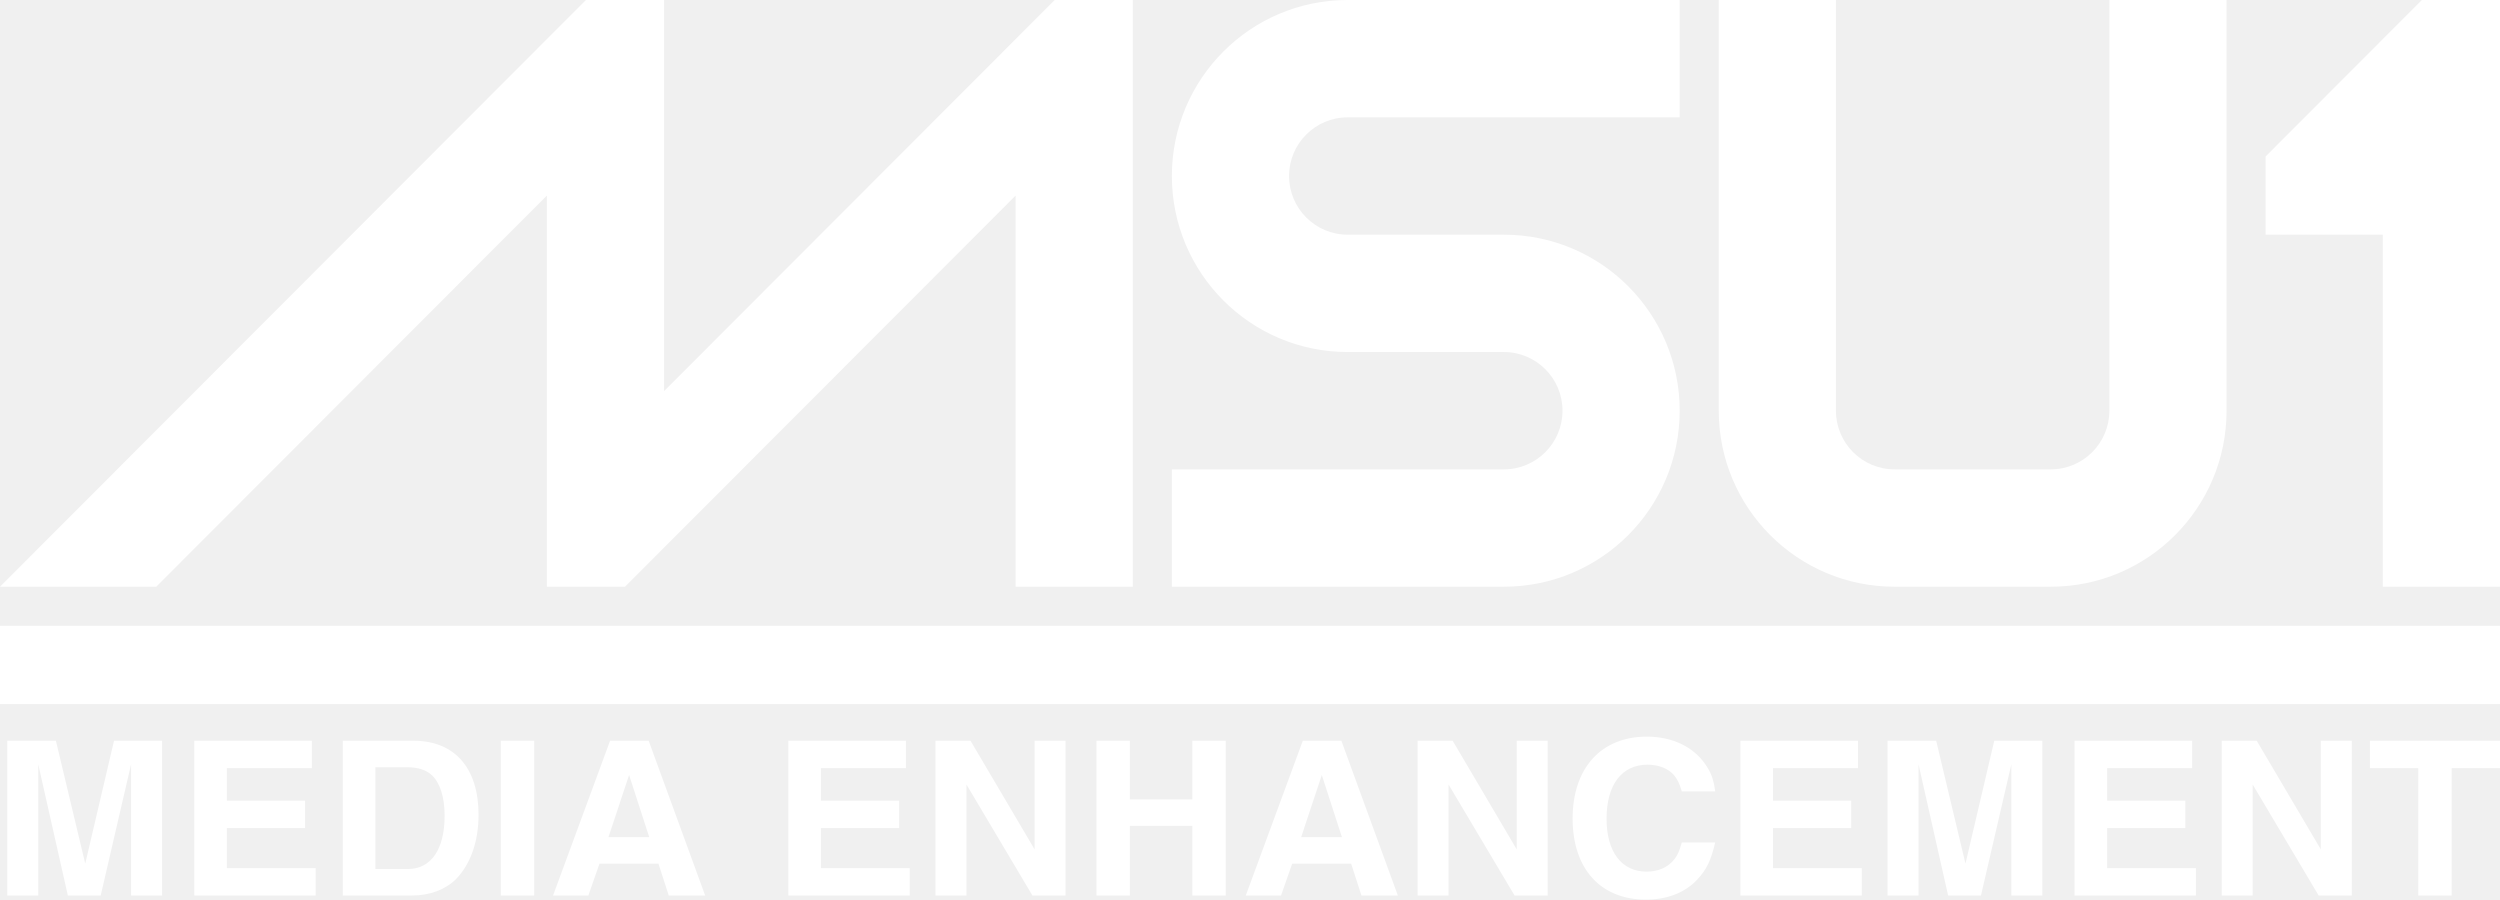
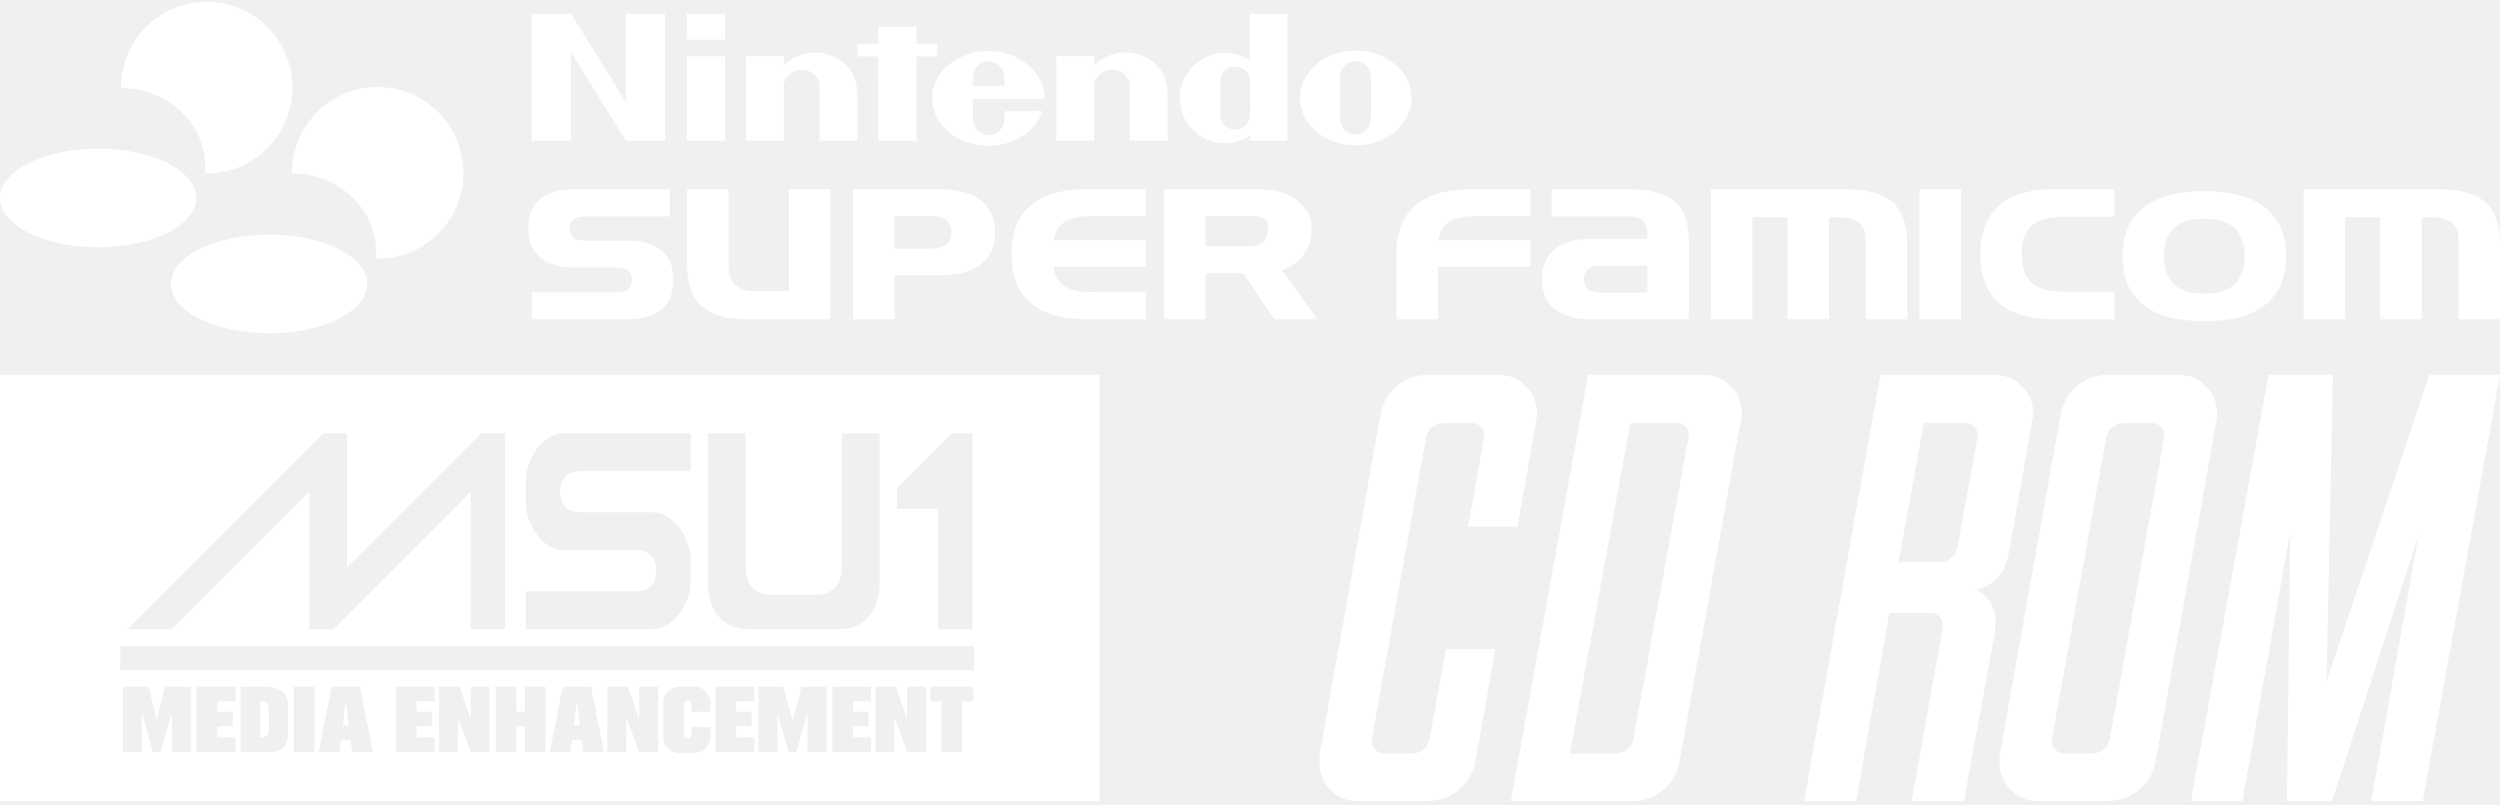
- <svg xmlns="http://www.w3.org/2000/svg" viewBox="0 0 264 95">
-   <path style="fill-opacity: 1; fill-rule: evenodd; stroke: rgb(0, 0, 0); stroke-width: 0; stroke-miterlimit: 4; stroke-opacity: 1; stroke-dasharray: none; fill: rgb(255, 255, 255);" d="M 61.875 0 L 0 61.957 L 16.5 61.957 L 57.75 20.652 L 57.75 61.957 L 66 61.957 L 107.25 20.652 L 107.25 61.957 L 119.625 61.957 L 119.625 0 L 111.375 0 L 70.125 41.304 L 70.125 0 L 61.875 0 Z M 142.313 0 C 132.062 0 123.75 8.323 123.75 18.587 C 123.75 28.851 132.062 37.174 142.313 37.174 L 158.813 37.174 C 162.228 37.174 165 39.95 165 43.37 C 165 46.79 162.228 49.565 158.813 49.565 L 123.75 49.565 L 123.75 61.957 L 158.813 61.957 C 169.063 61.957 177.375 53.634 177.375 43.37 C 177.375 33.106 169.063 24.783 158.813 24.783 L 142.313 24.783 C 138.897 24.783 136.125 22.007 136.125 18.587 C 136.125 15.167 138.897 12.391 142.313 12.391 L 177.375 12.391 L 177.375 0 L 142.313 0 Z M 181.5 0 L 181.5 43.37 C 181.5 53.634 189.812 61.957 200.063 61.957 L 216.563 61.957 C 226.813 61.957 235.125 53.634 235.125 43.37 L 235.125 0 L 222.75 0 L 222.75 43.37 C 222.75 46.79 219.978 49.565 216.563 49.565 L 200.063 49.565 C 196.647 49.565 193.875 46.79 193.875 43.37 L 193.875 0 L 181.5 0 Z M 255.75 0 L 239.25 16.522 L 239.25 24.783 L 251.625 24.783 L 251.625 61.957 L 264 61.957 L 264 0 L 255.75 0 Z" id="path3758" />
-   <path style="fill-opacity: 1; stroke: rgb(0, 0, 0); stroke-width: 0; stroke-linecap: butt; stroke-linejoin: miter; stroke-miterlimit: 4; stroke-opacity: 1; stroke-dasharray: none; fill: rgb(255, 255, 255);" d="M 0 66.087 L 0 74.348 L 264 74.348 L 264 66.087 Z" id="path3798" />
-   <path d="M 17.115 78.222 L 12.041 78.222 L 9.001 91.2 L 5.903 78.222 L 0.767 78.222 L 0.767 94.566 L 4.038 94.566 L 4.038 80.704 L 7.165 94.566 L 10.634 94.566 L 13.843 80.704 L 13.843 94.566 L 17.115 94.566 L 17.115 78.222" id="path3806" style="fill: rgb(255, 255, 255);" />
-   <path d="M 32.934 78.222 L 20.518 78.222 L 20.518 94.566 L 33.334 94.566 L 33.334 91.675 L 23.958 91.675 L 23.958 87.441 L 32.216 87.441 L 32.216 84.55 L 23.958 84.55 L 23.958 81.114 L 32.934 81.114 L 32.934 78.222" id="path3808" style="fill: rgb(255, 255, 255);" />
-   <path d="M 36.197 94.566 L 43.511 94.566 C 45.375 94.566 47.009 93.951 48.126 92.86 C 49.677 91.291 50.535 88.875 50.535 86.053 C 50.535 81.093 48.015 78.222 43.655 78.222 L 36.197 78.222 L 36.197 94.566 M 39.641 81.023 L 43.024 81.023 C 44.171 81.023 45.033 81.32 45.635 81.886 C 46.493 82.729 46.951 84.212 46.951 86.144 C 46.951 89.696 45.519 91.766 43.082 91.766 L 39.641 91.766 L 39.641 81.023" id="path3810" style="fill: rgb(255, 255, 255);" />
-   <path d="M 56.409 78.222 L 52.883 78.222 L 52.883 94.566 L 56.409 94.566 L 56.409 78.222" id="path3812" style="fill: rgb(255, 255, 255);" />
-   <path d="M 63.306 91.2 L 69.531 91.2 L 70.62 94.566 L 74.465 94.566 L 68.5 78.222 L 64.424 78.222 L 58.402 94.566 L 62.131 94.566 L 63.306 91.2 M 66.433 81.841 L 68.558 88.399 L 64.255 88.399 L 66.433 81.841" id="path3814" style="fill: rgb(255, 255, 255);" />
-   <path d="M 95.663 78.222 L 83.247 78.222 L 83.247 94.566 L 96.067 94.566 L 96.067 91.675 L 86.687 91.675 L 86.687 87.441 L 94.949 87.441 L 94.949 84.55 L 86.687 84.55 L 86.687 81.114 L 95.663 81.114 L 95.663 78.222" id="path3816" style="fill: rgb(255, 255, 255);" />
-   <path d="M 109.255 89.696 L 102.486 78.222 L 98.785 78.222 L 98.785 94.566 L 102.057 94.566 L 102.057 82.844 L 109.024 94.566 L 112.522 94.566 L 112.522 78.222 L 109.255 78.222 L 109.255 89.696" id="path3818" style="fill: rgb(255, 255, 255);" />
-   <path d="M 125.912 87.214 L 125.912 94.566 L 129.438 94.566 L 129.438 78.222 L 125.912 78.222 L 125.912 84.414 L 119.316 84.414 L 119.316 78.222 L 115.785 78.222 L 115.785 94.566 L 119.316 94.566 L 119.316 87.214 L 125.912 87.214" id="path3820" style="fill: rgb(255, 255, 255);" />
-   <path d="M 136.455 91.2 L 142.68 91.2 L 143.769 94.566 L 147.613 94.566 L 141.648 78.222 L 137.577 78.222 L 131.554 94.566 L 135.279 94.566 L 136.455 91.2 M 139.582 81.841 L 141.706 88.399 L 137.404 88.399 L 139.582 81.841" id="path3822" style="fill: rgb(255, 255, 255);" />
-   <path d="M 160.165 89.696 L 153.401 78.222 L 149.7 78.222 L 149.7 94.566 L 152.967 94.566 L 152.967 82.844 L 159.939 94.566 L 163.437 94.566 L 163.437 78.222 L 160.165 78.222 L 160.165 89.696" id="path3824" style="fill: rgb(255, 255, 255);" />
-   <path d="M 181.125 83.571 C 180.951 82.274 180.696 81.592 180.065 80.68 C 178.773 78.838 176.567 77.788 173.898 77.788 C 169.08 77.788 166.068 81.114 166.068 86.442 C 166.068 91.746 169.022 95 173.811 95 C 176.047 95 177.94 94.273 179.231 92.881 C 180.209 91.836 180.667 90.903 181.125 88.965 L 177.598 88.965 C 177.338 89.878 177.169 90.287 176.793 90.766 C 176.105 91.609 175.102 92.043 173.869 92.043 C 171.233 92.043 169.653 89.944 169.653 86.463 C 169.653 82.865 171.258 80.75 173.984 80.75 C 175.16 80.75 176.162 81.159 176.765 81.841 C 177.14 82.319 177.338 82.683 177.598 83.571 L 181.125 83.571" id="path3826" style="fill: rgb(255, 255, 255);" />
-   <path d="M 196.202 78.222 L 183.785 78.222 L 183.785 94.566 L 196.606 94.566 L 196.606 91.675 L 187.226 91.675 L 187.226 87.441 L 195.488 87.441 L 195.488 84.55 L 187.226 84.55 L 187.226 81.114 L 196.202 81.114 L 196.202 78.222" id="path3828" style="fill: rgb(255, 255, 255);" />
-   <path d="M 215.672 78.222 L 210.594 78.222 L 207.554 91.2 L 204.46 78.222 L 199.324 78.222 L 199.324 94.566 L 202.595 94.566 L 202.595 80.704 L 205.722 94.566 L 209.191 94.566 L 212.4 80.704 L 212.4 94.566 L 215.672 94.566 L 215.672 78.222" id="path3830" style="fill: rgb(255, 255, 255);" />
-   <path d="M 231.491 78.222 L 219.071 78.222 L 219.071 94.566 L 231.891 94.566 L 231.891 91.675 L 222.515 91.675 L 222.515 87.441 L 230.773 87.441 L 230.773 84.55 L 222.515 84.55 L 222.515 81.114 L 231.491 81.114 L 231.491 78.222" id="path3832" style="fill: rgb(255, 255, 255);" />
-   <path d="M 245.079 89.696 L 238.309 78.222 L 234.614 78.222 L 234.614 94.566 L 237.881 94.566 L 237.881 82.844 L 244.848 94.566 L 248.35 94.566 L 248.35 78.222 L 245.079 78.222 L 245.079 89.696" id="path3834" style="fill: rgb(255, 255, 255);" />
-   <path d="M 258.897 81.114 L 264 81.114 L 264 78.222 L 250.264 78.222 L 250.264 81.114 L 255.366 81.114 L 255.366 94.566 L 258.897 94.566 L 258.897 81.114" id="path3836" style="fill: rgb(255, 255, 255);" />
+ <svg xmlns="http://www.w3.org/2000/svg" clip-rule="evenodd" fill-rule="evenodd" stroke-linejoin="round" stroke-miterlimit="2" viewBox="0 0 600 193">
+   <g fill="#fff">
+     <g fill-rule="nonzero">
+       <path d="m127.641 76.619v-6.464h20.567c2.293 0 3.439-1.001 3.439-3.004 0-1.958-1.146-2.938-3.439-2.938h-10.294c-3.613 0-6.377-.805-8.293-2.416-1.9-1.625-2.851-3.954-2.851-6.986 0-3.033.936-5.354 2.808-6.965 1.886-1.625 4.563-2.437 8.031-2.437h23.136v6.529h-20.481c-2.35 0-3.526.958-3.526 2.873 0 1.959 1.176 2.938 3.526 2.938h10.512c3.526 0 6.211.813 8.053 2.438 1.858 1.61 2.786 3.932 2.786 6.964 0 3.076-.928 5.427-2.786 7.052-1.842 1.611-4.527 2.416-8.053 2.416z" />
+       <path d="m178.488 76.619c-4.237 0-7.56-1.023-9.968-3.069-2.409-2.046-3.613-5.332-3.613-9.859v-18.282h9.968v18.347c0 2.176.558 3.744 1.676 4.701 1.117.958 2.575 1.437 4.374 1.437h8.401v-24.485h9.969v31.21z" />
+       <path d="m204.714 76.619v-31.21h20.567c4.658 0 8.075.928 10.252 2.785 2.191 1.843 3.286 4.368 3.286 7.574 0 3.164-1.081 5.674-3.243 7.531-2.162 1.843-5.593 2.764-10.295 2.764h-10.599v10.556zm23.615-20.829c0-2.612-1.604-3.917-4.81-3.917h-8.837v7.791h8.837c3.206 0 4.81-1.291 4.81-3.874z" />
+       <path d="m275.011 51.873h-12.863c-3.12 0-5.376.478-6.769 1.436-1.378.958-2.191 2.394-2.437 4.309h22.069v6.399h-22.069c.101 1.872.841 3.352 2.22 4.44 1.393 1.088 3.721 1.633 6.986 1.633h12.863v6.529h-14.125c-5.993 0-10.513-1.306-13.56-3.918-3.032-2.626-4.548-6.522-4.548-11.687 0-5.166 1.516-9.054 4.548-11.666 3.047-2.626 7.567-3.939 13.56-3.939h14.125z" />
+       <path d="m304.302 54.782c0-2.858-1.603-2.909-4.81-2.909h-10.142v7.284h10.142c3.207 0 4.81-1.459 4.81-4.375zm-5.934 10.773h-9.018v11.064h-9.968v-31.21h22.526c4.367 0 7.603 1.001 9.707 3.003 2.118 1.988 3.178 3.185 3.178 6.348 0 3.207-1.045 5.804-3.135 7.792-1.059 1.016-2.408 1.77-4.048 2.263l8.589 11.804h-10.375z" />
+       <path d="m335.113 61.014c0-5.166 1.516-9.054 4.549-11.666 3.047-2.626 7.567-3.939 13.559-3.939h14.125v6.464h-12.863c-3.119 0-5.375.478-6.768 1.436-1.379.958-2.191 2.394-2.438 4.309h22.069v6.399h-22.265v12.602h-9.968z" />
+       <path d="m381.507 76.619c-3.671 0-6.5-.849-8.488-2.547-1.988-1.712-2.982-4.077-2.982-7.095 0-3.003.994-5.354 2.982-7.052 1.988-1.712 4.817-2.568 8.488-2.568h13.843v-1.131c0-1.582-.378-2.692-1.132-3.33-.74-.639-2.024-.958-3.853-.958h-17.955v-6.529h18.325c5.151 0 8.866.979 11.144 2.938 2.292 1.959 3.439 5.158 3.439 9.598v18.674zm13.843-12.863h-11.166c-2.684 0-4.026 1.074-4.026 3.221 0 2.162 1.342 3.243 4.026 3.243h11.166z" />
+       <path d="m447.78 76.619v-18.674c0-2.089-.522-3.577-1.567-4.462-1.044-.899-2.778-1.349-5.202-1.349h-2.067v24.485h-9.968v-24.485h-8.401v24.485h-9.969v-31.21h32.103c5.253 0 9.069 1.022 11.448 3.068 2.38 2.046 3.57 5.333 3.57 9.86v18.282z" />
+       <path d="m460.667 45.409h9.968v31.21h-9.968z" />
+       <path d="m507.482 52.003h-11.949c-3.628 0-6.254.704-7.879 2.111-1.625 1.408-2.438 3.708-2.438 6.9s.799 5.492 2.395 6.899c1.596 1.408 4.215 2.111 7.857 2.111h12.014v6.595h-14.496c-5.861 0-10.28-1.306-13.254-3.918-2.975-2.626-4.462-6.522-4.462-11.687 0-5.151 1.487-9.04 4.462-11.666 2.974-2.626 7.393-3.939 13.254-3.939h14.496z" />
+       <path d="m548.65 61.478c0 2.699-.45 5.035-1.35 7.008-.899 1.959-2.198 3.577-3.895 4.853-1.684 1.263-3.737 2.206-6.16 2.83-2.408.609-5.151.914-8.227.914s-5.825-.305-8.249-.914c-2.408-.624-4.454-1.567-6.137-2.83-1.683-1.276-2.982-2.894-3.896-4.853-.9-1.973-1.349-4.309-1.349-7.008s.449-5.028 1.349-6.987c.914-1.973 2.213-3.591 3.896-4.853 1.683-1.277 3.729-2.22 6.137-2.829 2.424-.624 5.173-.936 8.249-.936s5.819.312 8.227.936c2.423.609 4.476 1.552 6.16 2.829 1.697 1.262 2.996 2.88 3.895 4.853.9 1.959 1.35 4.288 1.35 6.987zm-19.632 9.01c6.442 0 9.664-3.003 9.664-9.01s-3.222-9.011-9.664-9.011-9.663 3.004-9.663 9.011 3.221 9.01 9.663 9.01z" />
+       <path d="m590.054 76.619v-18.674c0-2.089-.523-3.577-1.567-4.462-1.045-.899-2.779-1.349-5.202-1.349h-2.068v24.485h-9.968v-24.485h-8.401v24.485h-9.968v-31.21h32.102c5.253 0 9.069 1.022 11.449 3.068 2.379 2.046 3.569 5.333 3.569 9.86v18.282z" />
+     </g>
+     <path d="m164.848 13.514h9.159v20.257h-9.159z" />
+     <path d="m224.937 13.552v-3.014h-4.964v-4.096h-9.166l.007 4.1-4.985.003v3.007h4.981l-.007 20.219h9.178l-.008-20.219z" />
+     <path d="m150.195 24.553-13.132-21.243h-9.489l-.004 30.461h9.433v-21.243l13.2 21.243h9.4v-30.461h-9.415z" />
+     <path d="m269.906 12.58c-3.032.086-5.553 1.383-7.31 3.055-.007-.501 0-2.128 0-2.128l-9.088.004-.004 20.257h9.092s-.007-12.444-.007-13.307c0-1.765 1.853-3.729 4.348-3.729 2.498 0 4.185 1.964 4.185 3.729v13.307h9.103s-.003-9.597 0-11.024c.052-8.021-6.898-10.264-10.319-10.164z" />
+     <path d="m195.457 12.58c-3.028.086-5.552 1.383-7.305 3.055-.008-.501 0-2.128 0-2.128l-9.104.004.007 20.257h9.097s-.008-12.444-.008-13.307c0-1.765 1.854-3.729 4.348-3.729 2.495 0 4.185 1.964 4.185 3.729v13.307h9.104s-.012-9.597 0-11.024c.048-8.021-6.902-10.264-10.324-10.164z" />
+     <path d="m325.384 12.128c-7.395 0-13.389 5.097-13.389 11.376 0 6.283 5.994 11.376 13.389 11.376 7.394 0 13.388-5.093 13.388-11.376 0-6.279-5.994-11.376-13.388-11.376zm3.673 15.642c0 3.229-1.909 4.559-3.744 4.559-1.838 0-3.755-1.33-3.755-4.559 0-1.227.004-4.37.004-4.37s.004-2.995.004-4.225c0-3.21 1.92-4.534 3.743-4.534 1.832 0 3.744 1.324 3.744 4.534 0 1.23 0 3.499.011 4.314 0 .048-.007 3.062-.007 4.281z" />
+     <path d="m299.971 14.515c-1.461-.823-3.01-1.616-5.182-1.805-6.602-.582-11.65 5.256-11.65 10.605 0 7.05 5.445 9.659 6.268 10.045 3.084 1.434 7.039 1.438 10.545-.764 0 .189.004 1.172.004 1.172h9.055v-30.458h-9.04zm.066 9.022s.004 2.295.004 3.596c0 3.128-2.168 3.947-3.595 3.947-1.453 0-3.588-.819-3.588-3.947 0-1.075.003-3.603.003-3.603s-.003-2.573-.003-3.61c0-3.136 2.135-3.933 3.591-3.933 1.424 0 3.588.797 3.588 3.933z" />
+     <path d="m250.731 23.726c0-6.279-6.068-11.483-13.518-11.483-7.447 0-13.489 5.089-13.489 11.372 0 6.279 6.042 11.372 13.489 11.372 6.186 0 11.402-3.525 12.996-8.31l-9.13.007s.008.089.008 1.227c0 3.707-2.436 4.53-3.792 4.53-1.35 0-3.829-.823-3.829-4.53 0-1.108.007-4.181.007-4.181s17.258.007 17.258-.004zm-16.657-7.124c.715-1.249 2.031-1.846 3.221-1.85 1.193.004 2.509.601 3.221 1.85.585 1.012.611 2.198.6 3.97h-7.647c-.015-1.772.023-2.958.605-3.97z" />
+     <path d="m164.826 3.299h9.181v6.227h-9.181z" />
+     <path d="m263.901 89.977h-263.901v102.261h263.901zm-93.396 86.798c0 2.062-1.65 3.918-3.711 3.918h-3.918c-2.061 0-3.711-1.856-3.711-3.918v-8.04c0-2.062 1.65-3.918 3.711-3.918h3.918c2.061 0 3.711 1.856 3.711 3.918 0 0-.035 1.624 0 2.061h-4.536c0-2.061 0-2.68-.928-2.68s-.928.619-.928 2.68v3.712c0 2.061 0 2.68.934 2.68.922 0 .922-.619.922-2.68h4.536zm63.089-11.958v3.505h-2.681v12.165h-4.948v-12.165h-2.68v-3.505zm-18.556 0 2.68 7.835v-7.835h4.536v15.67h-4.536l-3.092-8.453v8.453h-4.536v-15.67zm-5.979 0v3.505h-4.33v2.474h3.711v3.505h-3.711v2.681h4.33v3.505h-9.278v-15.67zm-21.03 0 2.171 8.041 2.159-8.041h5.979v15.67h-4.536v-9.484l-2.68 9.484h-1.856l-2.68-9.278v9.278h-4.536v-15.67zm-11.339 9.484v2.681h4.33v3.505h-9.278v-15.67h9.278v3.505h-4.33v2.474h3.711v3.505zm-26.39-2.267v8.453h-4.536v-15.67h4.948l2.68 7.835v-7.835h4.536v15.67h-4.536zm-15.257-7.217h6.804l3.092 15.67h-4.948l-.412-2.887h-2.268l-.412 2.887h-4.948zm-99.375 0 1.955 8.041 1.962-8.041h6.185v15.67h-4.535v-9.484l-2.681 9.484h-1.855l-2.68-9.484v9.484h-4.536v-15.67zm20.823 0v3.505h-4.329v2.474h3.711v3.505h-3.711v2.681h4.329v3.505h-9.277v-15.67zm1.237 15.67v-15.67h5.979c5.361 0 5.361 3.712 5.361 3.712v8.246s0 3.712-4.124 3.712zm17.731-15.67v15.67h-4.948v-15.67zm4.124 0h6.803l3.093 15.67h-4.948l-.412-2.887h-2.268l-.413 2.887h-4.948zm20.411 9.484v2.681h4.329v3.505h-9.277v-15.67h9.277v3.505h-4.329v2.474h3.711v3.505zm10.308-9.484 2.681 7.835v-7.835h4.535v15.67h-4.535l-3.093-8.453v8.453h-4.536v-15.67zm13.608 15.67h-4.948v-15.67h4.948v5.979h2.062v-5.979h4.948v15.67h-4.948v-6.186h-2.062zm-59.378-9.691c.008-2.065-.412-2.474-2.062-2.474v8.66c1.65 0 2.062-.413 2.062-2.474zm73.191 3.299h1.444l-.72-5.979zm-55.46 0h1.443l-.728-5.979zm151.537-18.968v5.773h-204.936v-5.773zm-54.842-19.174c0 5.155 3.092 6.804 6.185 6.804h10.721c3.093 0 6.185-1.649 6.185-6.804v-31.956h9.072v35.461c0 6.185-2.681 11.546-9.897 11.546h-21.441c-7.217 0-9.897-5.361-9.897-11.546v-35.461h9.072zm-13.195-31.956h-30.514c-5.154 0-9.071 6.391-9.071 11.545v4.948c0 5.155 3.917 11.546 9.071 11.546h17.319c4.123 0 4.948 2.886 4.948 4.948s-.825 4.948-4.948 4.948h-26.39v9.072h30.513c5.155 0 9.072-6.391 9.072-11.546v-4.948c0-5.154-3.917-11.546-9.072-11.546h-17.318c-4.124 0-4.948-2.886-4.948-4.948 0-2.061.824-4.948 4.948-4.948h26.39zm67.624 0h-4.948l-13.195 13.195v4.948h9.896v28.864h8.247zm-202.873 47.007 47.007-47.007h5.773v32.163l32.163-32.163h5.773v47.007h-8.247v-32.988l-32.988 32.988h-5.773v-32.988l-32.987 32.988z" />
+     <path d="m356.184 104.881v-.428c0-.856-.285-1.569-.856-2.139-.57-.523-1.283-.785-2.139-.785h-6.632c-.998 0-1.926.333-2.781.999-.808.618-1.308 1.402-1.498 2.353l-13.05 72.524v.357c0 .808.285 1.521.856 2.139.57.618 1.283.927 2.139.927h6.561c2.329 0 3.779-1.188 4.35-3.565l3.851-21.465h11.909l-4.849 27.241c-.523 2.615-1.854 4.802-3.994 6.561-2.139 1.759-4.564 2.638-7.274 2.638h-17.043c-2.52 0-4.659-.903-6.418-2.709-1.759-1.807-2.639-3.97-2.639-6.49v-1.783l14.69-82.009c.523-2.662 1.831-4.873 3.923-6.632 2.139-1.759 4.54-2.638 7.202-2.638h17.329c2.472 0 4.588.903 6.347 2.71 1.806 1.806 2.71 3.993 2.71 6.56 0 .714-.048 1.26-.143 1.641l-4.564 25.529h-11.838z" fill-rule="nonzero" />
+     <path d="m387.847 180.828c1.045 0 1.973-.332 2.781-.998.808-.665 1.283-1.521 1.426-2.567l13.193-72.382c.047-.143.071-.285.071-.428 0-.856-.285-1.569-.856-2.139-.57-.523-1.283-.785-2.139-.785h-11.053l-14.477 79.299zm21.037-90.851c2.519 0 4.682.903 6.489 2.71 1.807 1.806 2.71 3.993 2.71 6.56 0 .286-.095.832-.285 1.641l-14.762 82.151c-.475 2.615-1.759 4.802-3.851 6.561s-4.492 2.638-7.202 2.638h-29.381l18.541-102.261z" fill-rule="nonzero" />
+     <path d="m465.577 134.904c1.046 0 1.973-.357 2.781-1.07.808-.666 1.284-1.498 1.426-2.496l4.849-26.457v-.428c0-.856-.285-1.569-.855-2.139-.618-.523-1.355-.785-2.211-.785h-9.841l-6.062 33.375zm.713 15.118c0-.809-.285-1.498-.856-2.068-.57-.571-1.26-.856-2.068-.856h-9.912l-7.987 45.14h-12.48l18.327-102.261h27.455c2.473 0 4.612.903 6.419 2.71 1.806 1.759 2.757 3.922 2.852 6.489 0 .238-.095.808-.285 1.712l-5.705 32.233c-.903 4.469-3.542 7.321-7.916 8.557 1.664.618 2.924 1.712 3.78 3.281.665 1.236.998 2.614.998 4.136l-.143 2.709-7.416 40.434h-12.551l7.488-41.86z" fill-rule="nonzero" />
+     <path d="m492.461 177.762c0 .808.286 1.521.856 2.139.571.618 1.284.927 2.139.927h6.561c2.33 0 3.78-1.188 4.35-3.565l13.05-72.382v-.428c0-.856-.285-1.569-.855-2.139-.571-.523-1.284-.785-2.14-.785h-6.632c-.998 0-1.925.333-2.781.999-.808.618-1.307 1.402-1.498 2.353l-13.05 72.524zm30.593-87.785c2.472 0 4.588.903 6.347 2.71 1.807 1.806 2.71 3.993 2.71 6.56 0 .714-.048 1.26-.143 1.641l-14.69 82.151c-.523 2.615-1.854 4.802-3.993 6.561-2.14 1.759-4.564 2.638-7.274 2.638h-17.044c-2.52 0-4.659-.903-6.418-2.709-1.759-1.807-2.639-3.97-2.639-6.49v-1.783l14.691-82.009c.523-2.662 1.83-4.873 3.922-6.632 2.139-1.759 4.54-2.638 7.202-2.638z" fill-rule="nonzero" />
+     <path d="m549.654 127.63-11.482 64.608h-12.337l18.613-102.261h15.475l-1.569 73.665 24.674-73.665h16.972l-18.541 102.261h-12.337l11.338-63.824-20.751 63.824h-10.84z" fill-rule="nonzero" />
+     <path d="m90.659 20.884c-2.785-.003-5.541.561-8.103 1.655-7.598 3.248-12.539 10.773-12.505 19.044 5.292.035 10.366 1.976 14.139 5.406 4.222 3.84 6.429 9.197 6.038 14.66l.468.461c8.331-.023 15.863-5.105 19.01-12.827 3.147-7.723 1.316-16.629-4.623-22.479-3.846-3.788-9.029-5.916-14.424-5.92z" fill-rule="nonzero" />
+     <path d="m49.633.405c-2.785-.002-5.541.561-8.103 1.655-7.598 3.248-12.54 10.773-12.505 19.044 5.292.035 10.366 1.976 14.139 5.406 4.222 3.84 6.428 9.197 6.037 14.66l.469.461c8.331-.022 15.863-5.105 19.01-12.827 3.147-7.723 1.316-16.629-4.623-22.479-3.846-3.788-9.029-5.915-14.424-5.92z" fill-rule="nonzero" />
+     <ellipse cx="23.561" cy="47.514" rx="23.561" ry="11.834" />
+     <ellipse cx="64.58" cy="68.143" rx="23.561" ry="11.834" />
+   </g>
</svg>
